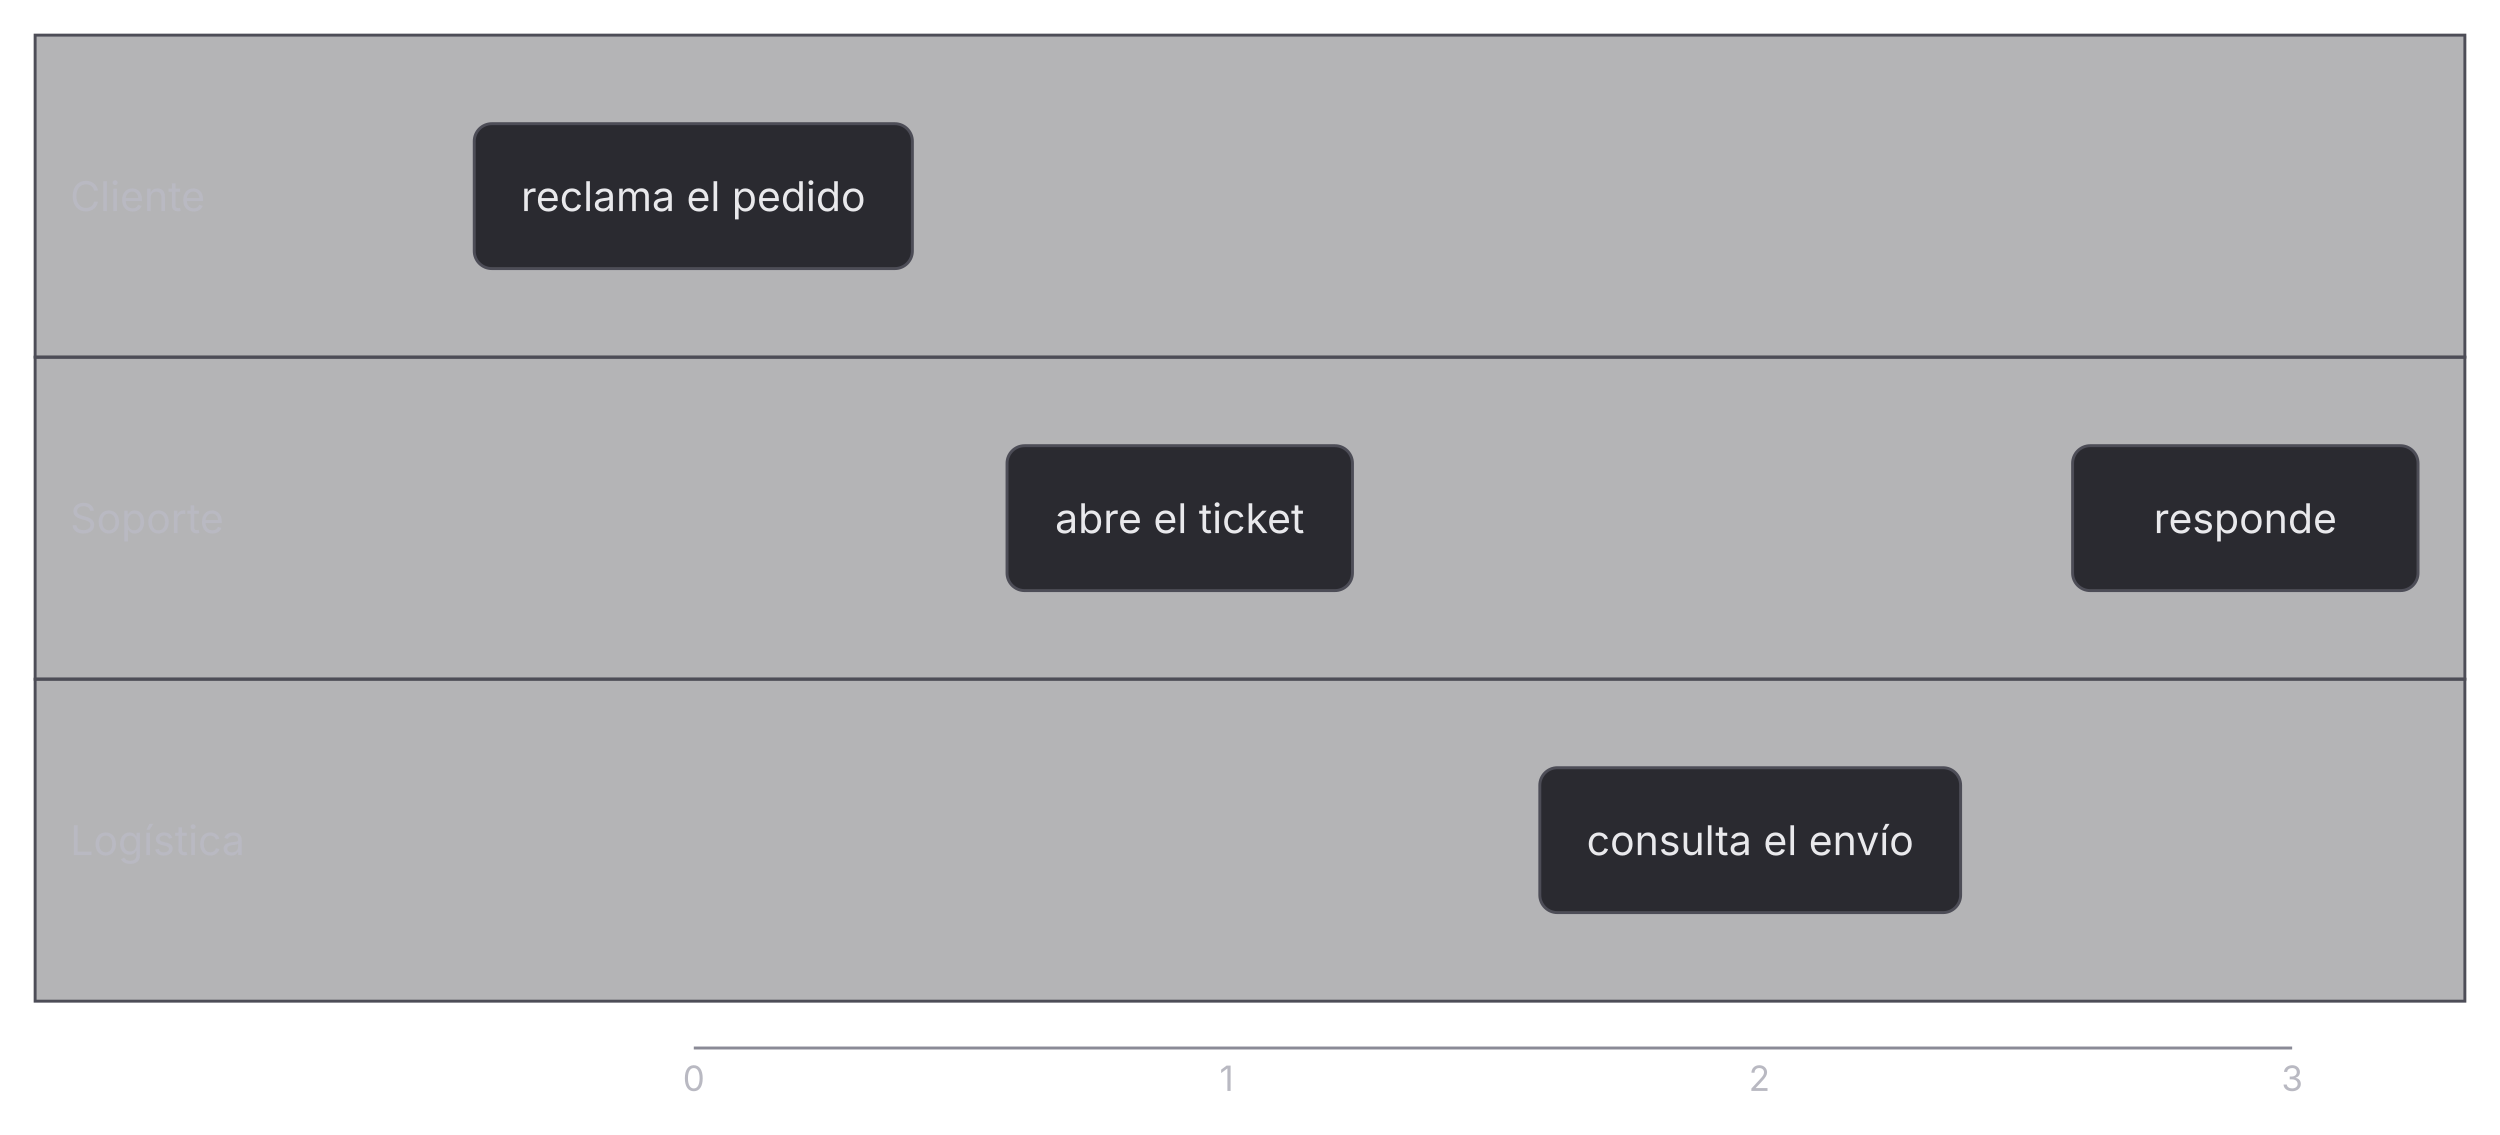
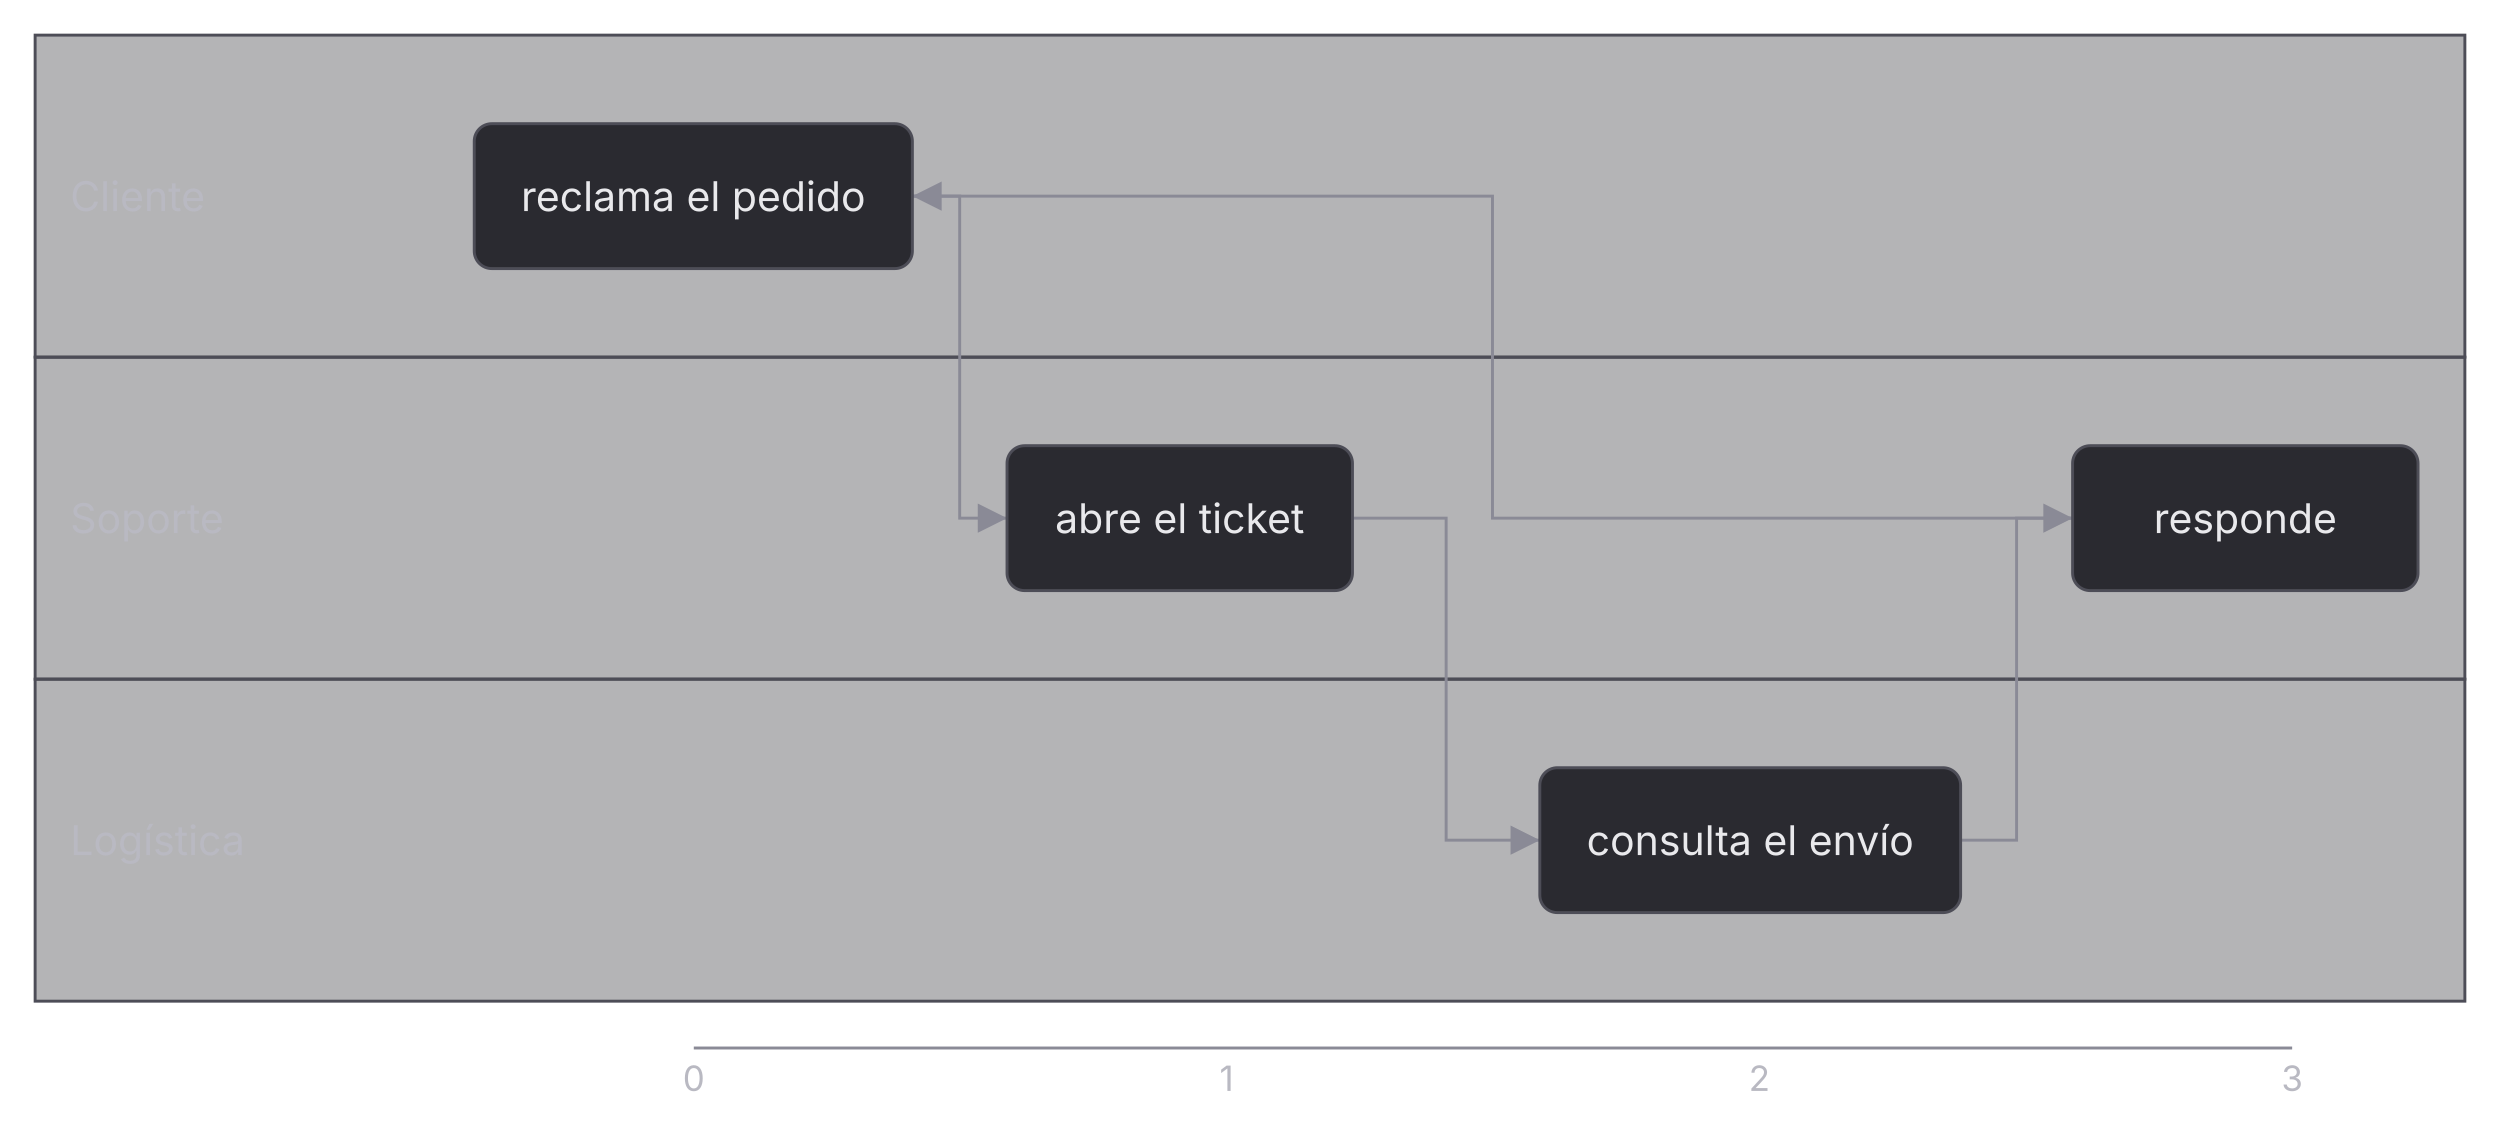
<svg xmlns="http://www.w3.org/2000/svg" class="graphium" viewBox="-12.00 -12.00 854.00 387.50" width="854.00" height="387.50">
  <style>
.bg{fill:rgba(27, 27, 27, 1.00)}
.node-fill{fill:rgba(42, 42, 48, 1.00)}
.node-stroke{stroke:rgba(77, 77, 87, 1.00);stroke-width:1.00}
.node-text{fill:rgba(233, 233, 236, 1.00)}
.edge-stroke{stroke:rgba(138, 138, 150, 1.00);stroke-width:1.00;fill:none}
.edge-text{fill:rgba(185, 185, 194, 1.00)}
.accent{fill:rgba(110, 168, 254, 1.00);stroke:rgba(110, 168, 254, 1.00)}
.emphasis-highlight{stroke:rgba(110, 168, 254, 1.00)}
.emphasis-highlight-text{fill:rgba(110, 168, 254, 1.00)}
.emphasis-muted{opacity:0.55}
.group-box{fill:rgba(42, 42, 48, 1.00);fill-opacity:0.12;stroke:rgba(77, 77, 87, 1.00);stroke-width:1.00;stroke-dasharray:8.00 5.00}
.group-label{fill:rgba(185, 185, 194, 1.00)}
.lane-band{fill:rgba(42, 42, 48, 1.00);fill-opacity:0.35;stroke:rgba(77, 77, 87, 1.00);stroke-width:1.00}
.lane-label{fill:rgba(185, 185, 194, 1.00)}
.lifeline{stroke:rgba(77, 77, 87, 1.00);stroke-width:1.00;stroke-dasharray:4.00 4.00;fill:none}
.activation{fill:rgba(42, 42, 48, 1.00);stroke:rgba(77, 77, 87, 1.00);stroke-width:1.00}
.stroke-dashed{stroke-dasharray:6.00 4.00}
.text{font-family:Inter, sans-serif}
.cardinality{fill:none;stroke:rgba(138, 138, 150, 1.00);stroke-width:1.00}
.arrow-normal{fill:rgba(138, 138, 150, 1.00)}
.arrow-highlight{fill:rgba(110, 168, 254, 1.00)}
.arrow-muted{fill:rgba(138, 138, 150, 1.00);opacity:0.55}
.row-badge{fill:rgba(185, 185, 194, 1.00)}
.row-note{fill:rgba(185, 185, 194, 1.00)}
.row-key{font-weight:600}
.row-nullable{opacity:0.75}
.shape-dot{fill:rgba(233, 233, 236, 1.00);stroke:none}
.shape-ring_dot{fill:none}
.ring-dot-core{fill:rgba(233, 233, 236, 1.00);stroke:none}
.node-stereotype{fill:rgba(185, 185, 194, 1.00)}
.axis-line{stroke:rgba(138, 138, 150, 1.00);stroke-width:1.00;fill:none}
.axis-value{fill:rgba(185, 185, 194, 1.00)}
</style>
  <defs>
- </defs>
+     <marker id="arrow-normal" viewBox="0.00 0.00 10.00 10.00" refX="10.00" refY="5.00" markerWidth="10.00" markerHeight="10.00" markerUnits="userSpaceOnUse" orient="auto">
+       <path class="arrow-normal" d="M 0.00 0.00 L 10.00 5.00 L 0.00 10.00 Z" />
+     </marker>
+   </defs>
  <g class="layer-lanes">
    <rect id="lane-cliente" class="lane-band" x="0.00" y="0.00" width="830.00" height="110.00" />
    <text class="lane-label text" x="12.00" y="55.00" font-size="14.00" text-anchor="start" dominant-baseline="central">Cliente</text>
    <rect id="lane-logistica" class="lane-band" x="0.00" y="220.00" width="830.00" height="110.00" />
    <text class="lane-label text" x="12.00" y="275.00" font-size="14.00" text-anchor="start" dominant-baseline="central">Logística</text>
    <rect id="lane-soporte" class="lane-band" x="0.00" y="110.00" width="830.00" height="110.00" />
    <text class="lane-label text" x="12.00" y="165.00" font-size="14.00" text-anchor="start" dominant-baseline="central">Soporte</text>
  </g>
  <g class="layer-axis">
    <line class="axis-line" x1="225.00" y1="346.00" x2="771.00" y2="346.00" />
    <text class="axis-value text" x="225.00" y="352.00" font-size="11.90" text-anchor="middle" dominant-baseline="hanging">0</text>
    <text class="axis-value text" x="407.00" y="352.00" font-size="11.90" text-anchor="middle" dominant-baseline="hanging">1</text>
    <text class="axis-value text" x="589.00" y="352.00" font-size="11.90" text-anchor="middle" dominant-baseline="hanging">2</text>
    <text class="axis-value text" x="771.00" y="352.00" font-size="11.90" text-anchor="middle" dominant-baseline="hanging">3</text>
  </g>
  <g class="layer-edges">
- </g>
+     <polyline id="m-reclama-ticket" class="edge-stroke" points="299.67,55.00 315.83,55.00 315.83,165.00 332.00,165.00" marker-end="url(#arrow-normal)" />
+     <polyline id="m-ticket-consulta" class="edge-stroke" points="450.00,165.00 482.00,165.00 482.00,275.00 514.00,275.00" marker-end="url(#arrow-normal)" />
+     <polyline id="m-consulta-responde" class="edge-stroke" points="657.75,275.00 676.87,275.00 676.87,165.00 696.00,165.00" marker-end="url(#arrow-normal)" />
+     <polyline id="m-responde-reclama" class="edge-stroke" points="696.00,165.00 497.83,165.00 497.83,55.00 299.67,55.00" marker-end="url(#arrow-normal)" />
+   </g>
  <g class="layer-nodes">
-     <rect id="g-step-0" class="node-fill node-stroke shape-rounded" x="150.00" y="30.25" width="149.67" height="49.50" rx="6.00" ry="6.00" />
+     <rect id="g-consulta" class="node-fill node-stroke shape-rounded" x="514.00" y="250.25" width="143.75" height="49.50" rx="6.00" ry="6.00" />
+     <text class="node-text text" x="585.87" y="275.00" font-size="14.00" text-anchor="middle" dominant-baseline="central">consulta el envío</text>
+     <rect id="g-reclama" class="node-fill node-stroke shape-rounded" x="150.00" y="30.25" width="149.67" height="49.50" rx="6.00" ry="6.00" />
    <text class="node-text text" x="224.83" y="55.00" font-size="14.00" text-anchor="middle" dominant-baseline="central">reclama el pedido</text>
-     <rect id="g-step-1" class="node-fill node-stroke shape-rounded" x="332.00" y="140.25" width="118.00" height="49.50" rx="6.00" ry="6.00" />
+     <rect id="g-responde" class="node-fill node-stroke shape-rounded" x="696.00" y="140.25" width="118.00" height="49.50" rx="6.00" ry="6.00" />
+     <text class="node-text text" x="755.00" y="165.00" font-size="14.00" text-anchor="middle" dominant-baseline="central">responde</text>
+     <rect id="g-ticket" class="node-fill node-stroke shape-rounded" x="332.00" y="140.25" width="118.00" height="49.50" rx="6.00" ry="6.00" />
    <text class="node-text text" x="391.00" y="165.00" font-size="14.00" text-anchor="middle" dominant-baseline="central">abre el ticket</text>
-     <rect id="g-step-2" class="node-fill node-stroke shape-rounded" x="514.00" y="250.25" width="143.75" height="49.50" rx="6.00" ry="6.00" />
-     <text class="node-text text" x="585.87" y="275.00" font-size="14.00" text-anchor="middle" dominant-baseline="central">consulta el envío</text>
-     <rect id="g-step-3" class="node-fill node-stroke shape-rounded" x="696.00" y="140.25" width="118.00" height="49.50" rx="6.00" ry="6.00" />
-     <text class="node-text text" x="755.00" y="165.00" font-size="14.00" text-anchor="middle" dominant-baseline="central">responde</text>
  </g>
</svg>
